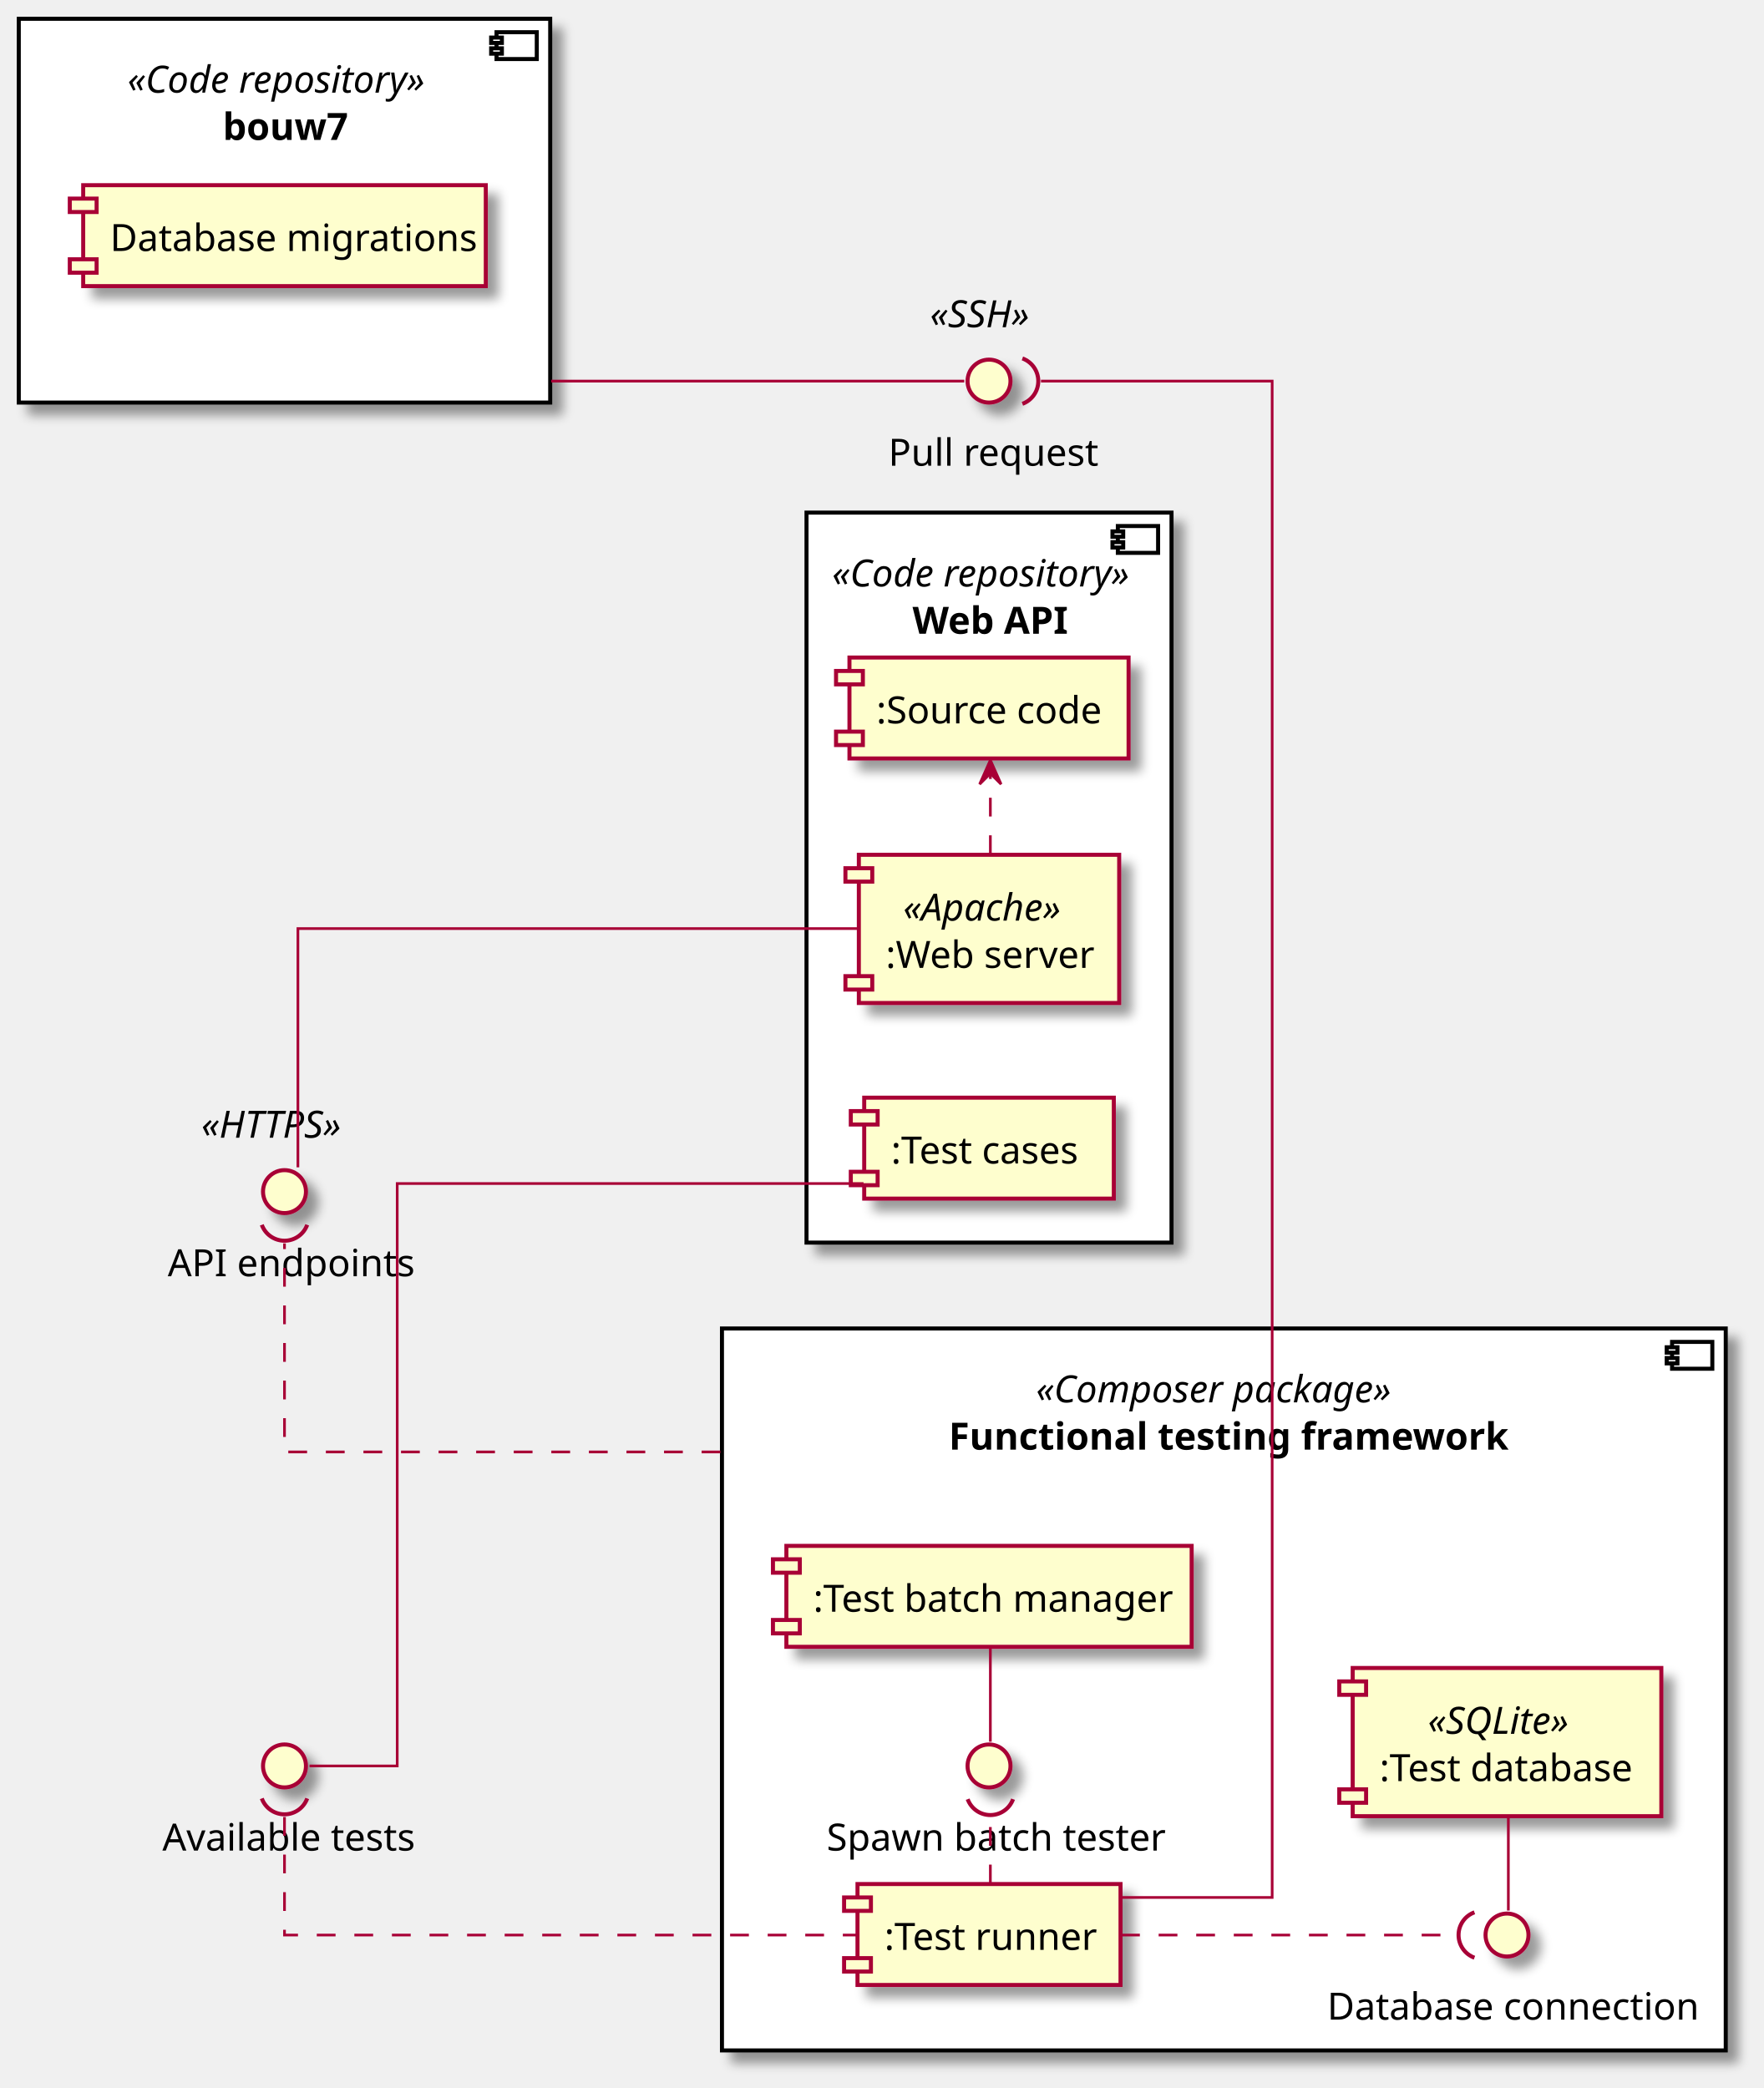
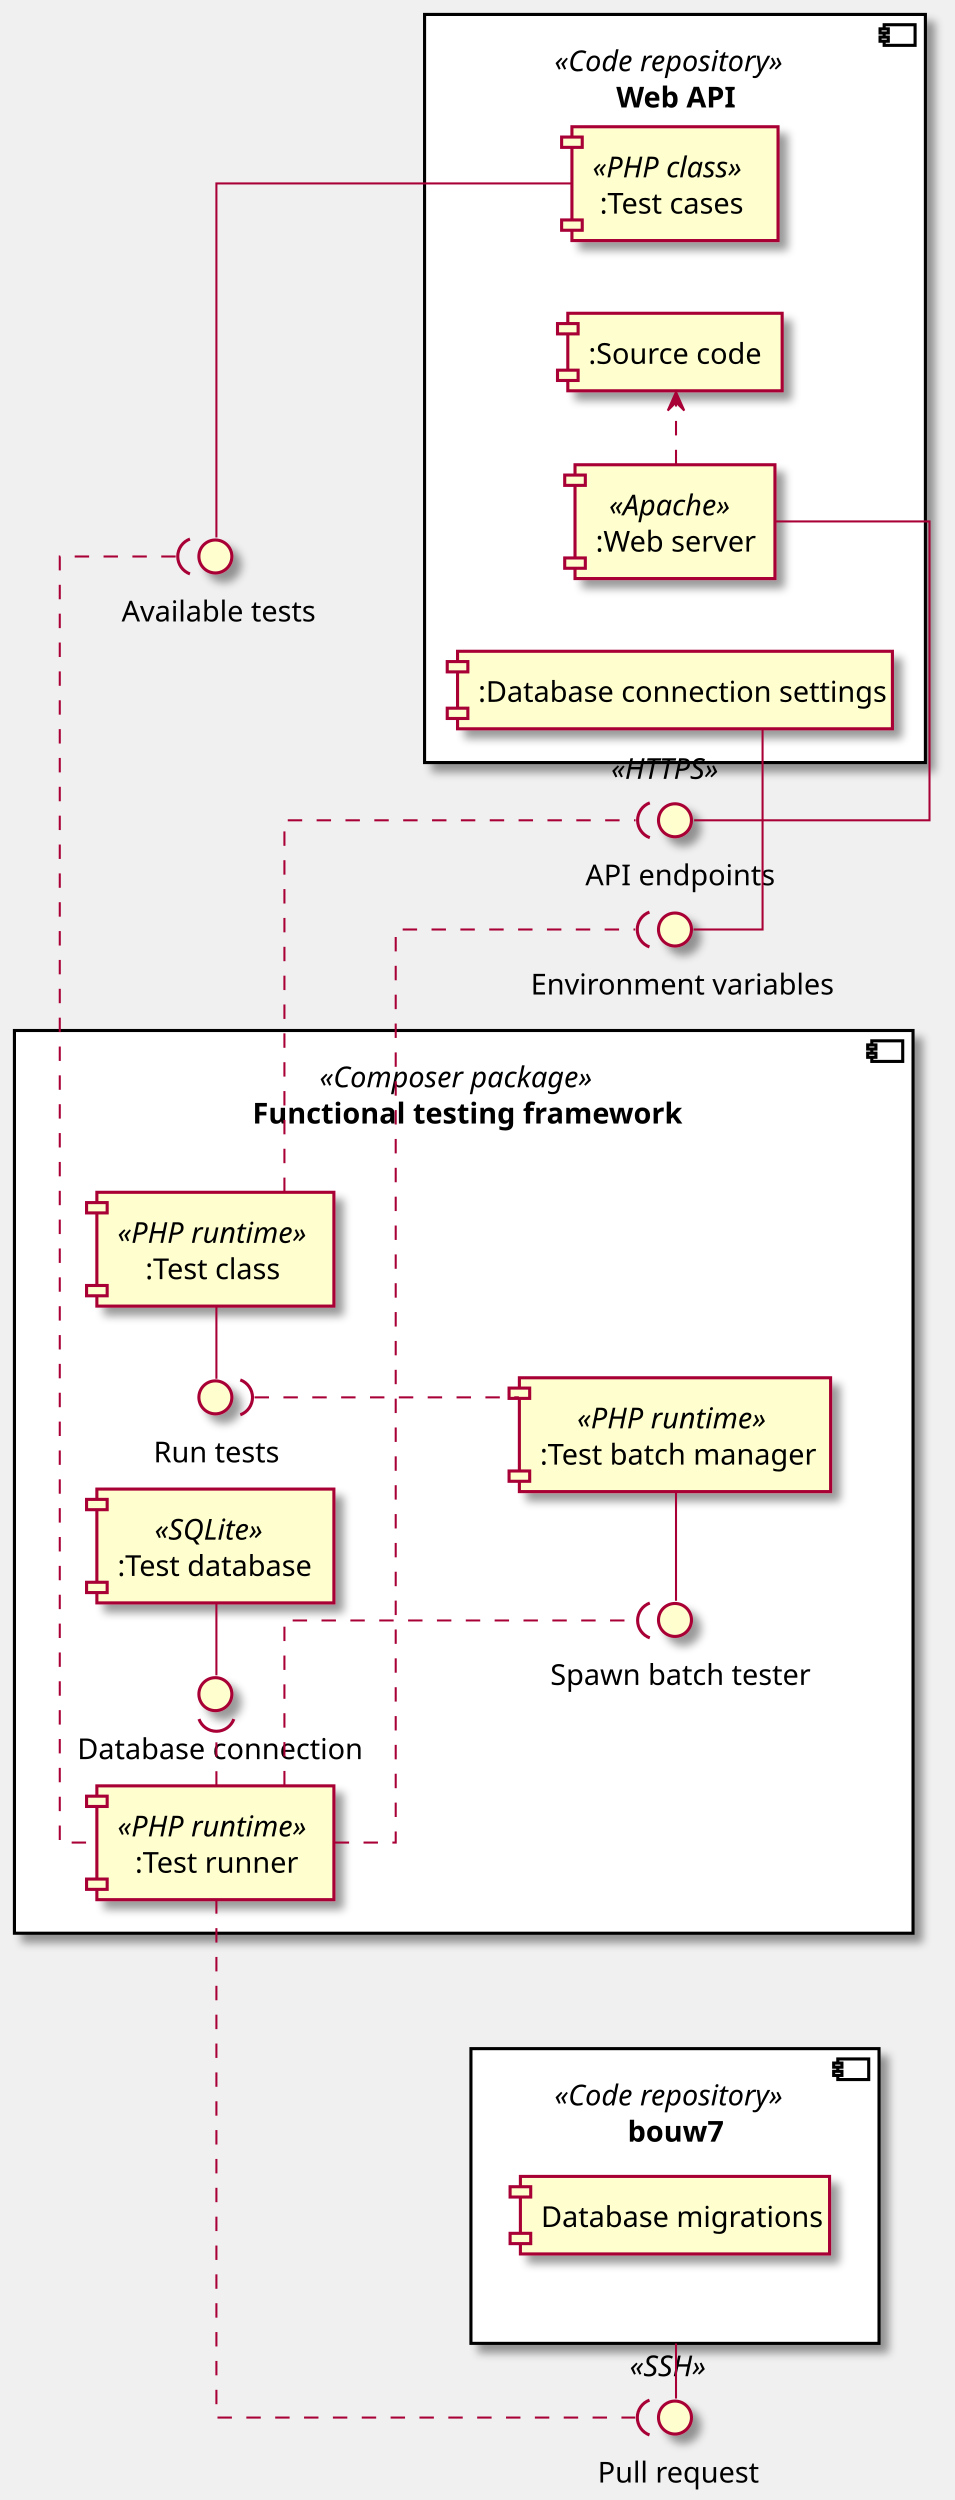
- <svg xmlns="http://www.w3.org/2000/svg" contentScriptType="application/ecmascript" contentStyleType="text/css" height="778px" preserveAspectRatio="none" style="width:657px;height:778px;" version="1.1" viewBox="0 0 657 778" width="657px" zoomAndPan="magnify">
+ <svg xmlns="http://www.w3.org/2000/svg" contentScriptType="application/ecmascript" contentStyleType="text/css" height="1213px" preserveAspectRatio="none" style="width:463px;height:1213px;" version="1.1" viewBox="0 0 463 1213" width="463px" zoomAndPan="magnify">
  <defs>
-     <filter height="300%" id="fu73by5eanlct" width="300%" x="-1" y="-1">
+     <filter height="300%" id="f1sg7bl1hola6z" width="300%" x="-1" y="-1">
      <feGaussianBlur result="blurOut" stdDeviation="2.0" />
      <feColorMatrix in="blurOut" result="blurOut2" type="matrix" values="0 0 0 0 0 0 0 0 0 0 0 0 0 0 0 0 0 0 .4 0" />
      <feOffset dx="4.0" dy="4.0" in="blurOut2" result="blurOut3" />
      <feBlend in="SourceGraphic" in2="blurOut3" mode="normal" />
    </filter>
  </defs>
  <g>
-     <rect fill="#FFFFFF" filter="url(#fu73by5eanlct)" height="272" style="stroke:#000000;stroke-width:1.5;" width="136" x="300.5" y="191" />
-     <rect fill="#FFFFFF" height="10" style="stroke:#000000;stroke-width:1.5;" width="15" x="416.5" y="196" />
-     <rect fill="#FFFFFF" height="2" style="stroke:#000000;stroke-width:1.5;" width="4" x="414.5" y="198" />
-     <rect fill="#FFFFFF" height="2" style="stroke:#000000;stroke-width:1.5;" width="4" x="414.5" y="202" />
-     <text fill="#000000" font-family="sans-serif" font-size="14" font-style="italic" lengthAdjust="spacing" textLength="117" x="310" y="218.533">«Code repository»</text>
-     <text fill="#000000" font-family="sans-serif" font-size="14" font-weight="bold" lengthAdjust="spacing" textLength="57" x="340" y="236.143">Web API</text>
-     <rect fill="#FFFFFF" filter="url(#fu73by5eanlct)" height="269" style="stroke:#000000;stroke-width:1.5;" width="374" x="269" y="495" />
-     <rect fill="#FFFFFF" height="10" style="stroke:#000000;stroke-width:1.5;" width="15" x="623" y="500" />
-     <rect fill="#FFFFFF" height="2" style="stroke:#000000;stroke-width:1.5;" width="4" x="621" y="502" />
-     <rect fill="#FFFFFF" height="2" style="stroke:#000000;stroke-width:1.5;" width="4" x="621" y="506" />
-     <text fill="#000000" font-family="sans-serif" font-size="14" font-style="italic" lengthAdjust="spacing" textLength="140" x="386" y="522.533">«Composer package»</text>
-     <text fill="#000000" font-family="sans-serif" font-size="14" font-weight="bold" lengthAdjust="spacing" textLength="205" x="353.5" y="540.143">Functional testing framework</text>
-     <rect fill="#FFFFFF" filter="url(#fu73by5eanlct)" height="143" style="stroke:#000000;stroke-width:1.5;" width="198" x="7" y="7" />
-     <rect fill="#FFFFFF" height="10" style="stroke:#000000;stroke-width:1.5;" width="15" x="185" y="12" />
-     <rect fill="#FFFFFF" height="2" style="stroke:#000000;stroke-width:1.5;" width="4" x="183" y="14" />
-     <rect fill="#FFFFFF" height="2" style="stroke:#000000;stroke-width:1.5;" width="4" x="183" y="18" />
-     <text fill="#000000" font-family="sans-serif" font-size="14" font-style="italic" lengthAdjust="spacing" textLength="117" x="47.5" y="34.533">«Code repository»</text>
-     <text fill="#000000" font-family="sans-serif" font-size="14" font-weight="bold" lengthAdjust="spacing" textLength="46" x="83" y="52.143">bouw7</text>
-     <rect fill="#FEFECE" filter="url(#fu73by5eanlct)" height="37.609" style="stroke:#A80036;stroke-width:1.5;" width="93" x="322" y="409" />
-     <rect fill="#FEFECE" height="5" style="stroke:#A80036;stroke-width:1.5;" width="10" x="317" y="414" />
-     <rect fill="#FEFECE" height="5" style="stroke:#A80036;stroke-width:1.5;" width="10" x="317" y="436.609" />
-     <text fill="#000000" font-family="sans-serif" font-size="14" lengthAdjust="spacing" textLength="73" x="332" y="433.533">:Test cases</text>
-     <rect fill="#FEFECE" filter="url(#fu73by5eanlct)" height="55.219" style="stroke:#A80036;stroke-width:1.5;" width="97" x="320" y="318.5" />
-     <rect fill="#FEFECE" height="5" style="stroke:#A80036;stroke-width:1.5;" width="10" x="315" y="323.5" />
-     <rect fill="#FEFECE" height="5" style="stroke:#A80036;stroke-width:1.5;" width="10" x="315" y="363.719" />
-     <text fill="#000000" font-family="sans-serif" font-size="14" font-style="italic" lengthAdjust="spacing" textLength="64" x="336.5" y="343.033">«Apache»</text>
-     <text fill="#000000" font-family="sans-serif" font-size="14" lengthAdjust="spacing" textLength="77" x="330" y="360.643">:Web server</text>
-     <rect fill="#FEFECE" filter="url(#fu73by5eanlct)" height="37.609" style="stroke:#A80036;stroke-width:1.5;" width="104" x="316.5" y="245" />
-     <rect fill="#FEFECE" height="5" style="stroke:#A80036;stroke-width:1.5;" width="10" x="311.5" y="250" />
-     <rect fill="#FEFECE" height="5" style="stroke:#A80036;stroke-width:1.5;" width="10" x="311.5" y="272.609" />
-     <text fill="#000000" font-family="sans-serif" font-size="14" lengthAdjust="spacing" textLength="84" x="326.5" y="269.533">:Source code</text>
-     <rect fill="#FEFECE" filter="url(#fu73by5eanlct)" height="37.609" style="stroke:#A80036;stroke-width:1.5;" width="98" x="319.5" y="702" />
-     <rect fill="#FEFECE" height="5" style="stroke:#A80036;stroke-width:1.5;" width="10" x="314.5" y="707" />
-     <rect fill="#FEFECE" height="5" style="stroke:#A80036;stroke-width:1.5;" width="10" x="314.5" y="729.609" />
-     <text fill="#000000" font-family="sans-serif" font-size="14" lengthAdjust="spacing" textLength="78" x="329.5" y="726.533">:Test runner</text>
-     <rect fill="#FEFECE" filter="url(#fu73by5eanlct)" height="37.609" style="stroke:#A80036;stroke-width:1.5;" width="151" x="293" y="576" />
-     <rect fill="#FEFECE" height="5" style="stroke:#A80036;stroke-width:1.5;" width="10" x="288" y="581" />
-     <rect fill="#FEFECE" height="5" style="stroke:#A80036;stroke-width:1.5;" width="10" x="288" y="603.609" />
-     <text fill="#000000" font-family="sans-serif" font-size="14" lengthAdjust="spacing" textLength="131" x="303" y="600.533">:Test batch manager</text>
-     <rect fill="#FEFECE" filter="url(#fu73by5eanlct)" height="55.219" style="stroke:#A80036;stroke-width:1.5;" width="115" x="504" y="621.5" />
-     <rect fill="#FEFECE" height="5" style="stroke:#A80036;stroke-width:1.5;" width="10" x="499" y="626.5" />
-     <rect fill="#FEFECE" height="5" style="stroke:#A80036;stroke-width:1.5;" width="10" x="499" y="666.719" />
-     <text fill="#000000" font-family="sans-serif" font-size="14" font-style="italic" lengthAdjust="spacing" textLength="59" x="532" y="646.033">«SQLite»</text>
-     <text fill="#000000" font-family="sans-serif" font-size="14" lengthAdjust="spacing" textLength="95" x="514" y="663.643">:Test database</text>
-     <ellipse cx="561.5" cy="721" fill="#FEFECE" filter="url(#fu73by5eanlct)" rx="8" ry="8" style="stroke:#A80036;stroke-width:1.5;" />
-     <text fill="#000000" font-family="sans-serif" font-size="14" lengthAdjust="spacing" textLength="134" x="494.5" y="752.533">Database connection</text>
-     <ellipse cx="368.5" cy="658" fill="#FEFECE" filter="url(#fu73by5eanlct)" rx="8" ry="8" style="stroke:#A80036;stroke-width:1.5;" />
-     <text fill="#000000" font-family="sans-serif" font-size="14" lengthAdjust="spacing" textLength="121" x="308" y="689.533">Spawn batch tester</text>
-     <rect fill="#FEFECE" filter="url(#fu73by5eanlct)" height="37.609" style="stroke:#A80036;stroke-width:1.5;" width="150" x="31" y="69" />
-     <rect fill="#FEFECE" height="5" style="stroke:#A80036;stroke-width:1.5;" width="10" x="26" y="74" />
-     <rect fill="#FEFECE" height="5" style="stroke:#A80036;stroke-width:1.5;" width="10" x="26" y="96.609" />
-     <text fill="#000000" font-family="sans-serif" font-size="14" lengthAdjust="spacing" textLength="130" x="41" y="93.533">Database migrations</text>
-     <ellipse cx="368.5" cy="142" fill="#FEFECE" filter="url(#fu73by5eanlct)" rx="8" ry="8" style="stroke:#A80036;stroke-width:1.5;" />
-     <text fill="#000000" font-family="sans-serif" font-size="14" lengthAdjust="spacing" textLength="75" x="331" y="173.533">Pull request</text>
-     <text fill="#000000" font-family="sans-serif" font-size="14" font-style="italic" lengthAdjust="spacing" textLength="44" x="346.5" y="121.924">«SSH»</text>
-     <ellipse cx="106" cy="444" fill="#FEFECE" filter="url(#fu73by5eanlct)" rx="8" ry="8" style="stroke:#A80036;stroke-width:1.5;" />
-     <text fill="#000000" font-family="sans-serif" font-size="14" lengthAdjust="spacing" textLength="87" x="62.5" y="475.533">API endpoints</text>
-     <text fill="#000000" font-family="sans-serif" font-size="14" font-style="italic" lengthAdjust="spacing" textLength="62" x="75" y="423.924">«HTTPS»</text>
-     <ellipse cx="106" cy="658" fill="#FEFECE" filter="url(#fu73by5eanlct)" rx="8" ry="8" style="stroke:#A80036;stroke-width:1.5;" />
-     <text fill="#000000" font-family="sans-serif" font-size="14" lengthAdjust="spacing" textLength="91" x="60.5" y="689.533">Available tests</text>
-     <path d="M205.378,142 C205.809,142 206.24,142 206.673,142 C207.537,142 208.403,142 209.271,142 C212.742,142 216.24,142 219.756,142 C276.007,142 336.625,142 359.28,142 " fill="none" id="bouw7-bouw7_pull" style="stroke:#A80036;stroke-width:1.0;" />
-     <path d="M417.54,707 C445.09,707 474,707 474,707 C474,707 474,142 474,142 C474,142 387.86,142 387.86,142 " fill="none" id="runner-to-bouw7_pull" style="stroke:#A80036;stroke-width:1.0;" />
-     <path d="M380.938,150.457 A9,9 0 0 0 380.938 133.543" fill="none" style="stroke:#A80036;stroke-width:1.5;" />
-     <path d="M111,434.96 C111,410.7 111,346 111,346 C111,346 245.11,346 319.76,346 " fill="none" id="endpoints-api_server" style="stroke:#A80036;stroke-width:1.0;" />
-     <path d="M268.417,541 C264.514,541 260.571,541 256.605,541 C248.672,541 240.643,541 232.636,541 C168.585,541 106,541 106,541 C106,541 106,463.3 106,463.3 " fill="none" id="framework-to-endpoints" style="stroke:#A80036;stroke-width:1.0;stroke-dasharray:7.0,7.0;" />
-     <path d="M97.543,456.378 A9,9 0 0 0 114.457 456.378" fill="none" style="stroke:#A80036;stroke-width:1.5;" />
-     <path d="M115.32,658 C127.69,658 148,658 148,658 C148,658 148,441 148,441 C148,441 257.01,441 321.74,441 " fill="none" id="tests-test_cases" style="stroke:#A80036;stroke-width:1.0;" />
-     <path d="M106,677.03 C106,677.03 106,721 106,721 C106,721 243.46,721 319.43,721 " fill="none" id="tests-backto-runner" style="stroke:#A80036;stroke-width:1.0;stroke-dasharray:7.0,7.0;" />
-     <path d="M97.543,670.108 A9,9 0 0 0 114.457 670.108" fill="none" style="stroke:#A80036;stroke-width:1.5;" />
-     <path d="M369,318.24 C369,318.24 369,288.2 369,288.2 " fill="none" id="api_server-to-source" style="stroke:#A80036;stroke-width:1.0;stroke-dasharray:7.0,7.0;" />
-     <polygon fill="#A80036" points="369,283.2,365,292.2,369,288.2,373,292.2,369,283.2" style="stroke:#A80036;stroke-width:1.0;" />
-     <path d="M562,711.88 C562,703.03 562,689.13 562,676.65 " fill="none" id="sqlite_conn-test_db" style="stroke:#A80036;stroke-width:1.0;" />
-     <path d="M417.7,721 C417.7,721 542.45,721 542.45,721 " fill="none" id="runner-to-sqlite_conn" style="stroke:#A80036;stroke-width:1.0;stroke-dasharray:7.0,7.0;" />
-     <path d="M549.372,712.543 A9,9 0 0 0 549.372 729.457" fill="none" style="stroke:#A80036;stroke-width:1.5;" />
-     <path d="M369,648.97 C369,639.92 369,625.71 369,614.14 " fill="none" id="spawn-manager" style="stroke:#A80036;stroke-width:1.0;" />
-     <path d="M369,701.76 C369,701.76 369,677.3 369,677.3 " fill="none" id="runner-to-spawn" style="stroke:#A80036;stroke-width:1.0;stroke-dasharray:7.0,7.0;" />
-     <path d="M360.543,670.378 A9,9 0 0 0 377.457 670.378" fill="none" style="stroke:#A80036;stroke-width:1.5;" />
+     <rect fill="#FFFFFF" filter="url(#f1sg7bl1hola6z)" height="363" style="stroke:#000000;stroke-width:1.5;" width="243" x="206" y="7" />
+     <rect fill="#FFFFFF" height="10" style="stroke:#000000;stroke-width:1.5;" width="15" x="429" y="12" />
+     <rect fill="#FFFFFF" height="2" style="stroke:#000000;stroke-width:1.5;" width="4" x="427" y="14" />
+     <rect fill="#FFFFFF" height="2" style="stroke:#000000;stroke-width:1.5;" width="4" x="427" y="18" />
+     <text fill="#000000" font-family="sans-serif" font-size="14" font-style="italic" lengthAdjust="spacing" textLength="117" x="269" y="34.533">«Code repository»</text>
+     <text fill="#000000" font-family="sans-serif" font-size="14" font-weight="bold" lengthAdjust="spacing" textLength="57" x="299" y="52.143">Web API</text>
+     <rect fill="#FFFFFF" filter="url(#f1sg7bl1hola6z)" height="438" style="stroke:#000000;stroke-width:1.5;" width="436" x="7" y="500" />
+     <rect fill="#FFFFFF" height="10" style="stroke:#000000;stroke-width:1.5;" width="15" x="423" y="505" />
+     <rect fill="#FFFFFF" height="2" style="stroke:#000000;stroke-width:1.5;" width="4" x="421" y="507" />
+     <rect fill="#FFFFFF" height="2" style="stroke:#000000;stroke-width:1.5;" width="4" x="421" y="511" />
+     <text fill="#000000" font-family="sans-serif" font-size="14" font-style="italic" lengthAdjust="spacing" textLength="140" x="155" y="527.533">«Composer package»</text>
+     <text fill="#000000" font-family="sans-serif" font-size="14" font-weight="bold" lengthAdjust="spacing" textLength="205" x="122.5" y="545.143">Functional testing framework</text>
+     <rect fill="#FFFFFF" filter="url(#f1sg7bl1hola6z)" height="143" style="stroke:#000000;stroke-width:1.5;" width="198" x="228.5" y="994" />
+     <rect fill="#FFFFFF" height="10" style="stroke:#000000;stroke-width:1.5;" width="15" x="406.5" y="999" />
+     <rect fill="#FFFFFF" height="2" style="stroke:#000000;stroke-width:1.5;" width="4" x="404.5" y="1001" />
+     <rect fill="#FFFFFF" height="2" style="stroke:#000000;stroke-width:1.5;" width="4" x="404.5" y="1005" />
+     <text fill="#000000" font-family="sans-serif" font-size="14" font-style="italic" lengthAdjust="spacing" textLength="117" x="269" y="1021.533">«Code repository»</text>
+     <text fill="#000000" font-family="sans-serif" font-size="14" font-weight="bold" lengthAdjust="spacing" textLength="46" x="304.5" y="1039.143">bouw7</text>
+     <ellipse cx="327.5" cy="398" fill="#FEFECE" filter="url(#f1sg7bl1hola6z)" rx="8" ry="8" style="stroke:#A80036;stroke-width:1.5;" />
+     <text fill="#000000" font-family="sans-serif" font-size="14" lengthAdjust="spacing" textLength="87" x="284" y="429.533">API endpoints</text>
+     <text fill="#000000" font-family="sans-serif" font-size="14" font-style="italic" lengthAdjust="spacing" textLength="62" x="296.5" y="377.924">«HTTPS»</text>
+     <ellipse cx="104.5" cy="270" fill="#FEFECE" filter="url(#f1sg7bl1hola6z)" rx="8" ry="8" style="stroke:#A80036;stroke-width:1.5;" />
+     <text fill="#000000" font-family="sans-serif" font-size="14" lengthAdjust="spacing" textLength="91" x="59" y="301.533">Available tests</text>
+     <ellipse cx="327.5" cy="451" fill="#FEFECE" filter="url(#f1sg7bl1hola6z)" rx="8" ry="8" style="stroke:#A80036;stroke-width:1.5;" />
+     <text fill="#000000" font-family="sans-serif" font-size="14" lengthAdjust="spacing" textLength="140" x="257.5" y="482.533">Environment variables</text>
+     <rect fill="#FEFECE" filter="url(#f1sg7bl1hola6z)" height="55.219" style="stroke:#A80036;stroke-width:1.5;" width="100" x="277.5" y="61.5" />
+     <rect fill="#FEFECE" height="5" style="stroke:#A80036;stroke-width:1.5;" width="10" x="272.5" y="66.5" />
+     <rect fill="#FEFECE" height="5" style="stroke:#A80036;stroke-width:1.5;" width="10" x="272.5" y="106.719" />
+     <text fill="#000000" font-family="sans-serif" font-size="14" font-style="italic" lengthAdjust="spacing" textLength="80" x="287.5" y="86.033">«PHP class»</text>
+     <text fill="#000000" font-family="sans-serif" font-size="14" lengthAdjust="spacing" textLength="73" x="291" y="103.643">:Test cases</text>
+     <rect fill="#FEFECE" filter="url(#f1sg7bl1hola6z)" height="55.219" style="stroke:#A80036;stroke-width:1.5;" width="97" x="279" y="225.5" />
+     <rect fill="#FEFECE" height="5" style="stroke:#A80036;stroke-width:1.5;" width="10" x="274" y="230.5" />
+     <rect fill="#FEFECE" height="5" style="stroke:#A80036;stroke-width:1.5;" width="10" x="274" y="270.719" />
+     <text fill="#000000" font-family="sans-serif" font-size="14" font-style="italic" lengthAdjust="spacing" textLength="64" x="295.5" y="250.033">«Apache»</text>
+     <text fill="#000000" font-family="sans-serif" font-size="14" lengthAdjust="spacing" textLength="77" x="289" y="267.643">:Web server</text>
+     <rect fill="#FEFECE" filter="url(#f1sg7bl1hola6z)" height="37.609" style="stroke:#A80036;stroke-width:1.5;" width="104" x="275.5" y="152" />
+     <rect fill="#FEFECE" height="5" style="stroke:#A80036;stroke-width:1.5;" width="10" x="270.5" y="157" />
+     <rect fill="#FEFECE" height="5" style="stroke:#A80036;stroke-width:1.5;" width="10" x="270.5" y="179.609" />
+     <text fill="#000000" font-family="sans-serif" font-size="14" lengthAdjust="spacing" textLength="84" x="285.5" y="176.533">:Source code</text>
+     <rect fill="#FEFECE" filter="url(#f1sg7bl1hola6z)" height="37.609" style="stroke:#A80036;stroke-width:1.5;" width="211" x="222" y="316" />
+     <rect fill="#FEFECE" height="5" style="stroke:#A80036;stroke-width:1.5;" width="10" x="217" y="321" />
+     <rect fill="#FEFECE" height="5" style="stroke:#A80036;stroke-width:1.5;" width="10" x="217" y="343.609" />
+     <text fill="#000000" font-family="sans-serif" font-size="14" lengthAdjust="spacing" textLength="191" x="232" y="340.533">:Database connection settings</text>
+     <rect fill="#FEFECE" filter="url(#f1sg7bl1hola6z)" height="55.219" style="stroke:#A80036;stroke-width:1.5;" width="115" x="47" y="866.5" />
+     <rect fill="#FEFECE" height="5" style="stroke:#A80036;stroke-width:1.5;" width="10" x="42" y="871.5" />
+     <rect fill="#FEFECE" height="5" style="stroke:#A80036;stroke-width:1.5;" width="10" x="42" y="911.719" />
+     <text fill="#000000" font-family="sans-serif" font-size="14" font-style="italic" lengthAdjust="spacing" textLength="95" x="57" y="891.033">«PHP runtime»</text>
+     <text fill="#000000" font-family="sans-serif" font-size="14" lengthAdjust="spacing" textLength="78" x="65.5" y="908.643">:Test runner</text>
+     <rect fill="#FEFECE" filter="url(#f1sg7bl1hola6z)" height="55.219" style="stroke:#A80036;stroke-width:1.5;" width="151" x="252" y="668.5" />
+     <rect fill="#FEFECE" height="5" style="stroke:#A80036;stroke-width:1.5;" width="10" x="247" y="673.5" />
+     <rect fill="#FEFECE" height="5" style="stroke:#A80036;stroke-width:1.5;" width="10" x="247" y="713.719" />
+     <text fill="#000000" font-family="sans-serif" font-size="14" font-style="italic" lengthAdjust="spacing" textLength="95" x="280" y="693.033">«PHP runtime»</text>
+     <text fill="#000000" font-family="sans-serif" font-size="14" lengthAdjust="spacing" textLength="131" x="262" y="710.643">:Test batch manager</text>
+     <rect fill="#FEFECE" filter="url(#f1sg7bl1hola6z)" height="55.219" style="stroke:#A80036;stroke-width:1.5;" width="115" x="47" y="722.5" />
+     <rect fill="#FEFECE" height="5" style="stroke:#A80036;stroke-width:1.5;" width="10" x="42" y="727.5" />
+     <rect fill="#FEFECE" height="5" style="stroke:#A80036;stroke-width:1.5;" width="10" x="42" y="767.719" />
+     <text fill="#000000" font-family="sans-serif" font-size="14" font-style="italic" lengthAdjust="spacing" textLength="59" x="75" y="747.033">«SQLite»</text>
+     <text fill="#000000" font-family="sans-serif" font-size="14" lengthAdjust="spacing" textLength="95" x="57" y="764.643">:Test database</text>
+     <rect fill="#FEFECE" filter="url(#f1sg7bl1hola6z)" height="55.219" style="stroke:#A80036;stroke-width:1.5;" width="115" x="47" y="578.5" />
+     <rect fill="#FEFECE" height="5" style="stroke:#A80036;stroke-width:1.5;" width="10" x="42" y="583.5" />
+     <rect fill="#FEFECE" height="5" style="stroke:#A80036;stroke-width:1.5;" width="10" x="42" y="623.719" />
+     <text fill="#000000" font-family="sans-serif" font-size="14" font-style="italic" lengthAdjust="spacing" textLength="95" x="57" y="603.033">«PHP runtime»</text>
+     <text fill="#000000" font-family="sans-serif" font-size="14" lengthAdjust="spacing" textLength="68" x="70.5" y="620.643">:Test class</text>
+     <ellipse cx="104.5" cy="822" fill="#FEFECE" filter="url(#f1sg7bl1hola6z)" rx="8" ry="8" style="stroke:#A80036;stroke-width:1.5;" />
+     <text fill="#000000" font-family="sans-serif" font-size="14" lengthAdjust="spacing" textLength="134" x="37.5" y="853.533">Database connection</text>
+     <ellipse cx="327.5" cy="786" fill="#FEFECE" filter="url(#f1sg7bl1hola6z)" rx="8" ry="8" style="stroke:#A80036;stroke-width:1.5;" />
+     <text fill="#000000" font-family="sans-serif" font-size="14" lengthAdjust="spacing" textLength="121" x="267" y="817.533">Spawn batch tester</text>
+     <ellipse cx="104.5" cy="678" fill="#FEFECE" filter="url(#f1sg7bl1hola6z)" rx="8" ry="8" style="stroke:#A80036;stroke-width:1.5;" />
+     <text fill="#000000" font-family="sans-serif" font-size="14" lengthAdjust="spacing" textLength="60" x="74.5" y="709.533">Run tests</text>
+     <ellipse cx="327.5" cy="1173" fill="#FEFECE" filter="url(#f1sg7bl1hola6z)" rx="8" ry="8" style="stroke:#A80036;stroke-width:1.5;" />
+     <text fill="#000000" font-family="sans-serif" font-size="14" lengthAdjust="spacing" textLength="75" x="290" y="1204.533">Pull request</text>
+     <text fill="#000000" font-family="sans-serif" font-size="14" font-style="italic" lengthAdjust="spacing" textLength="44" x="305.5" y="1152.924">«SSH»</text>
+     <rect fill="#FEFECE" filter="url(#f1sg7bl1hola6z)" height="37.609" style="stroke:#A80036;stroke-width:1.5;" width="150" x="252.5" y="1056" />
+     <rect fill="#FEFECE" height="5" style="stroke:#A80036;stroke-width:1.5;" width="10" x="247.5" y="1061" />
+     <rect fill="#FEFECE" height="5" style="stroke:#A80036;stroke-width:1.5;" width="10" x="247.5" y="1083.609" />
+     <text fill="#000000" font-family="sans-serif" font-size="14" lengthAdjust="spacing" textLength="130" x="262.5" y="1080.533">Database migrations</text>
+     <path d="M370,354.16 C370,387.1 370,451 370,451 C370,451 348.99,451 336.51,451 " fill="none" id="db_conn-env" style="stroke:#A80036;stroke-width:1.0;" />
+     <path d="M162.38,894 C178.65,894 192,894 192,894 C192,894 192,451 192,451 C192,451 308.19,451 308.19,451 " fill="none" id="runner-to-env" style="stroke:#A80036;stroke-width:1.0;stroke-dasharray:7.0,7.0;" />
+     <path d="M315.112,442.543 A9,9 0 0 0 315.112 459.457" fill="none" style="stroke:#A80036;stroke-width:1.5;" />
+     <path d="M328,1137.064 C328,1137.248 328,1137.435 328,1137.623 C328,1139.129 328,1140.769 328,1142.493 C328,1149.385 328,1157.595 328,1163.76 " fill="none" id="bouw7-bouw7_pull" style="stroke:#A80036;stroke-width:1.0;" />
+     <path d="M105,921.52 C105,991.9 105,1173 105,1173 C105,1173 308.22,1173 308.22,1173 " fill="none" id="runner-to-bouw7_pull" style="stroke:#A80036;stroke-width:1.0;stroke-dasharray:7.0,7.0;" />
+     <path d="M315.142,1164.543 A9,9 0 0 0 315.142 1181.457" fill="none" style="stroke:#A80036;stroke-width:1.5;" />
+     <path d="M336.78,398 C365.5,398 451,398 451,398 C451,398 451,253 451,253 C451,253 410.83,253 376.31,253 " fill="none" id="endpoints-api_server" style="stroke:#A80036;stroke-width:1.0;" />
+     <path d="M138,578.38 C138,521.8 138,398 138,398 C138,398 308.36,398 308.36,398 " fill="none" id="test-to-endpoints" style="stroke:#A80036;stroke-width:1.0;stroke-dasharray:7.0,7.0;" />
+     <path d="M315.282,389.543 A9,9 0 0 0 315.282 406.457" fill="none" style="stroke:#A80036;stroke-width:1.5;" />
+     <path d="M105,260.78 C105,223.89 105,89 105,89 C105,89 211.67,89 277.29,89 " fill="none" id="tests-test_cases" style="stroke:#A80036;stroke-width:1.0;" />
+     <path d="M85.24,270 C85.24,270 29,270 29,270 C29,270 29,894 29,894 C29,894 36.56,894 46.89,894 " fill="none" id="tests-backto-runner" style="stroke:#A80036;stroke-width:1.0;stroke-dasharray:7.0,7.0;" />
+     <path d="M92.162,261.543 A9,9 0 0 0 92.162 278.457" fill="none" style="stroke:#A80036;stroke-width:1.5;" />
+     <path d="M328,225.24 C328,225.24 328,195.2 328,195.2 " fill="none" id="api_server-to-source" style="stroke:#A80036;stroke-width:1.0;stroke-dasharray:7.0,7.0;" />
+     <polygon fill="#A80036" points="328,190.2,324,199.2,328,195.2,332,199.2,328,190.2" style="stroke:#A80036;stroke-width:1.0;" />
+     <path d="M105,812.88 C105,804.03 105,790.13 105,777.65 " fill="none" id="sqlite_conn-test_db" style="stroke:#A80036;stroke-width:1.0;" />
+     <path d="M105,866.37 C105,866.37 105,841.02 105,841.02 " fill="none" id="runner-to-sqlite_conn" style="stroke:#A80036;stroke-width:1.0;stroke-dasharray:7.0,7.0;" />
+     <path d="M96.543,834.098 A9,9 0 0 0 113.457 834.098" fill="none" style="stroke:#A80036;stroke-width:1.5;" />
+     <path d="M328,776.71 C328,764.31 328,741.83 328,723.73 " fill="none" id="spawn-manager" style="stroke:#A80036;stroke-width:1.0;" />
+     <path d="M138,866.25 C138,834.33 138,786.25 138,786.25 C138,786.25 308.36,786.25 308.36,786.25 " fill="none" id="runner-to-spawn" style="stroke:#A80036;stroke-width:1.0;stroke-dasharray:7.0,7.0;" />
+     <path d="M315.282,777.793 A9,9 0 0 0 315.282 794.707" fill="none" style="stroke:#A80036;stroke-width:1.5;" />
+     <path d="M105,633.63 C105,646.16 105,660.13 105,668.98 " fill="none" id="test-run" style="stroke:#A80036;stroke-width:1.0;" />
+     <path d="M123.52,678 C123.52,678 251.76,678 251.76,678 " fill="none" id="run-backto-manager" style="stroke:#A80036;stroke-width:1.0;stroke-dasharray:7.0,7.0;" />
+     <path d="M116.598,686.457 A9,9 0 0 0 116.598 669.543" fill="none" style="stroke:#A80036;stroke-width:1.5;" />
  </g>
</svg>
